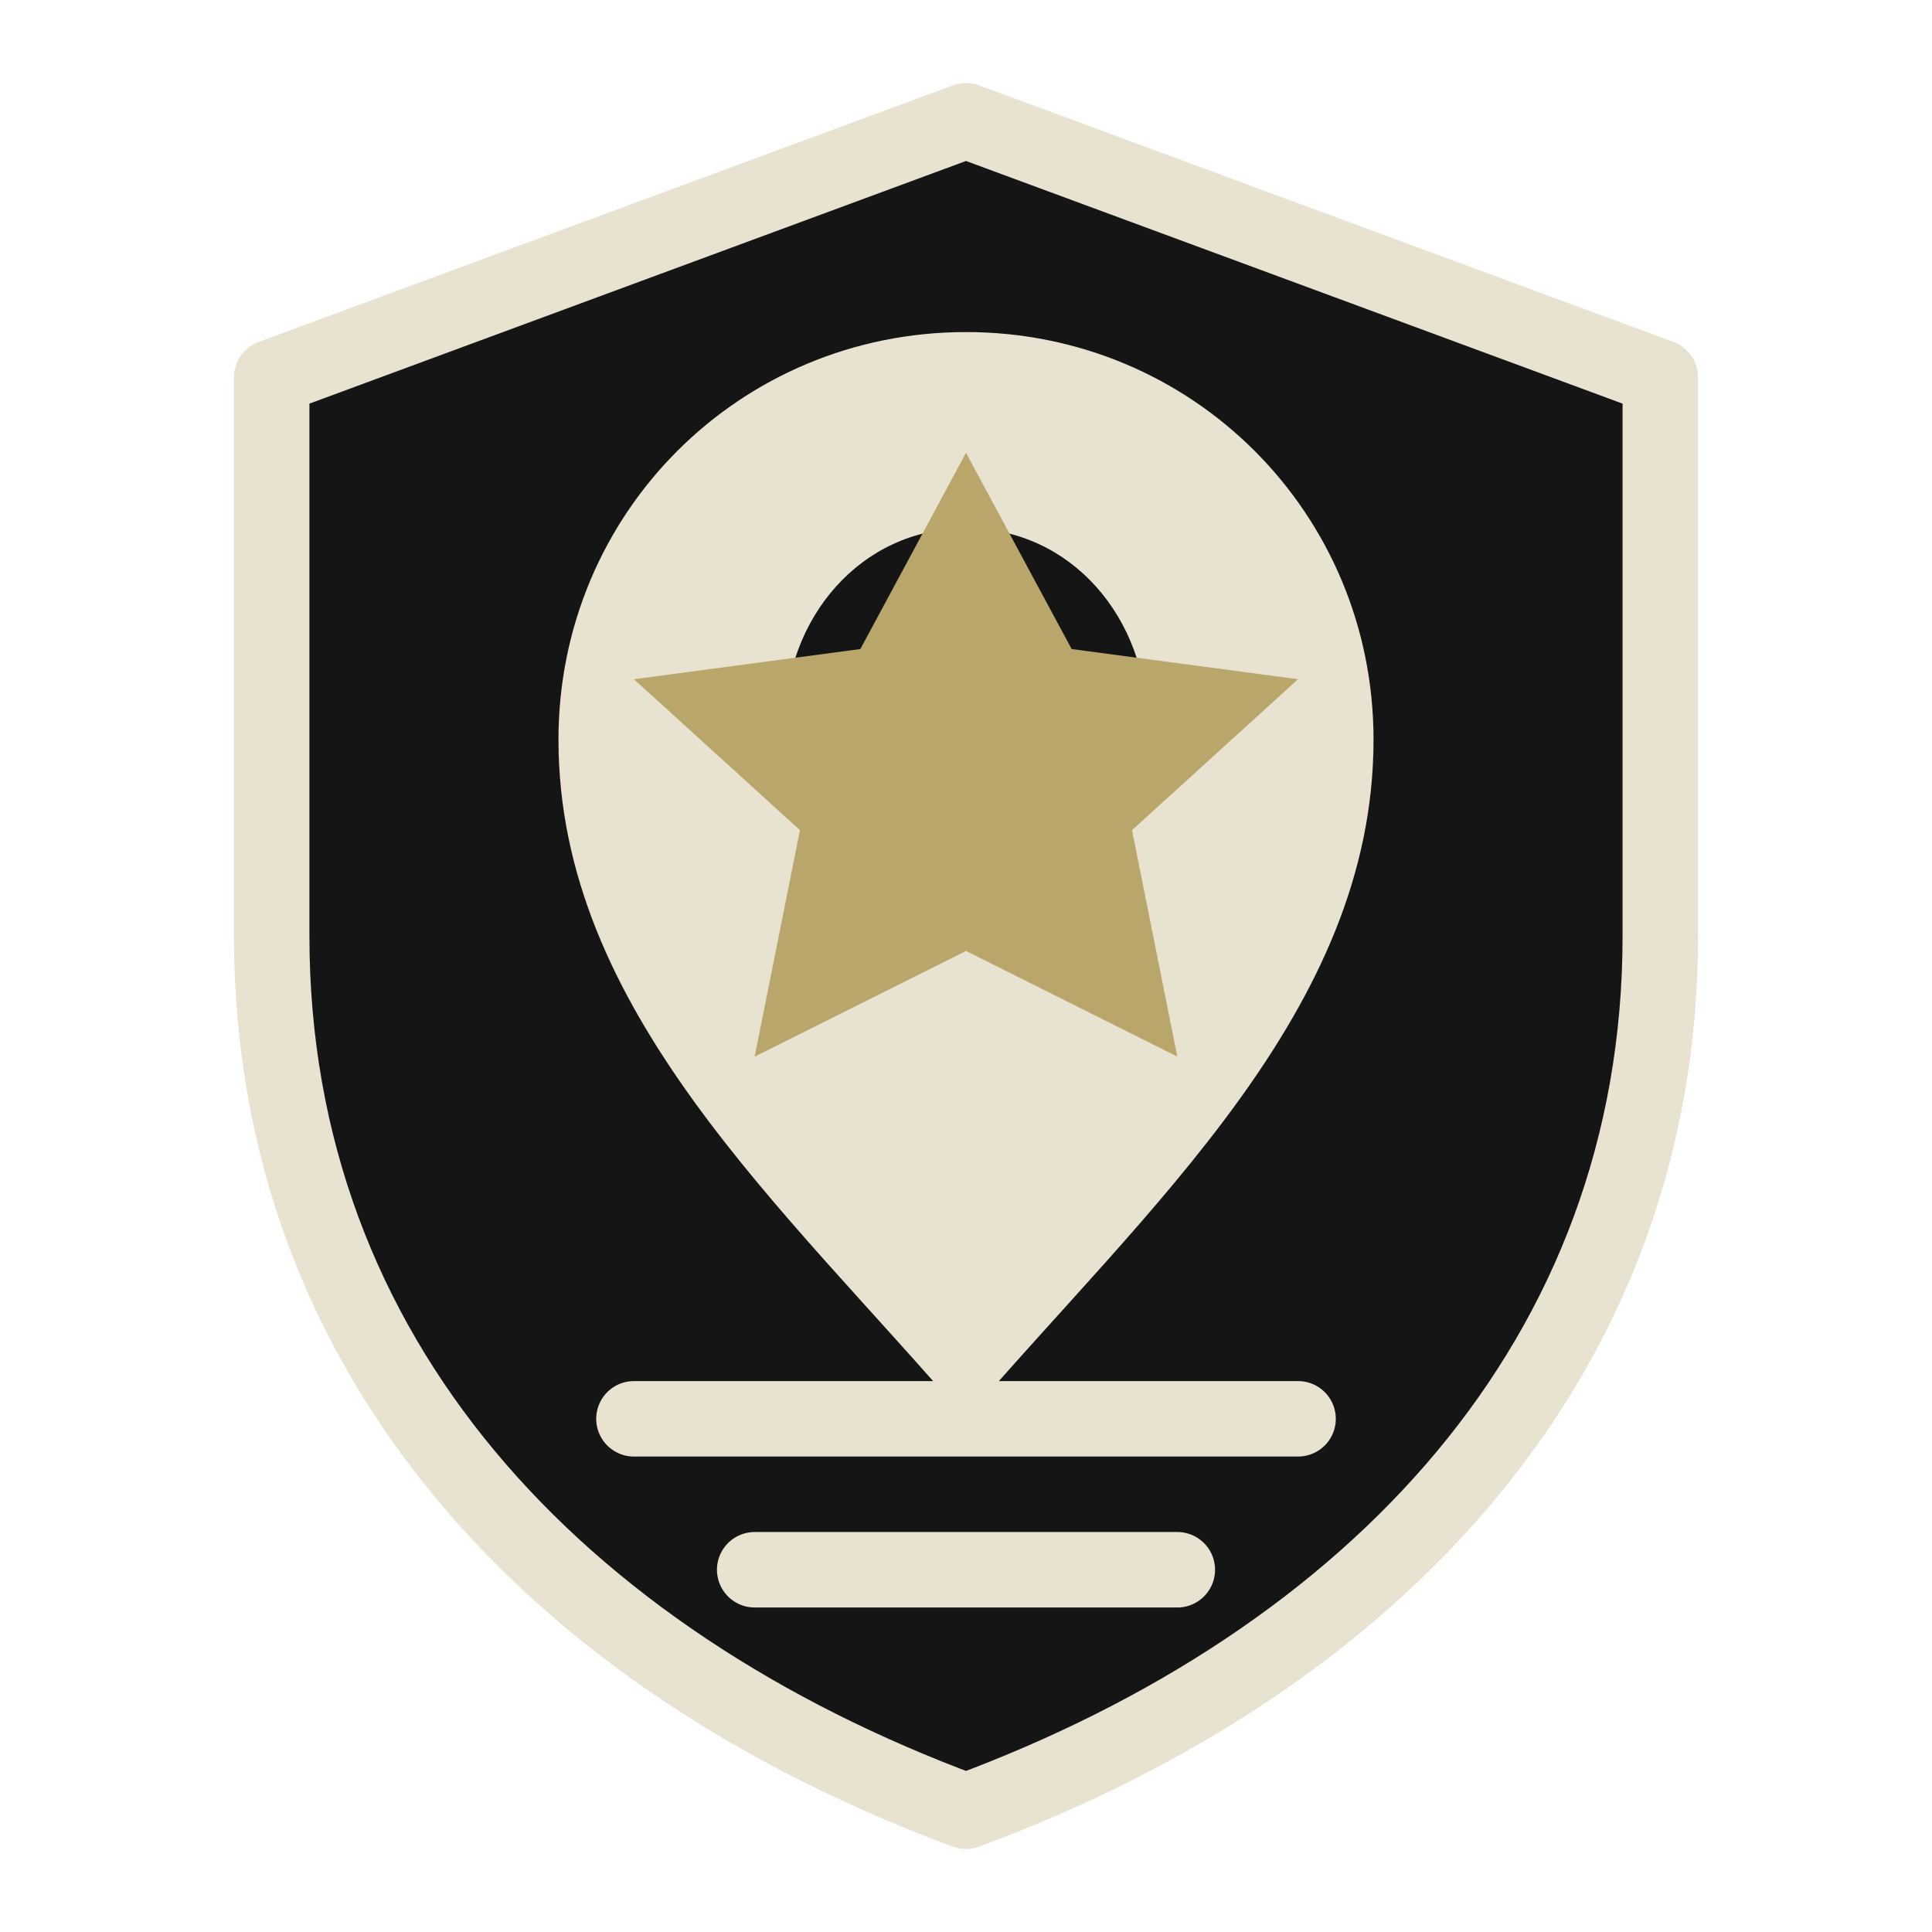
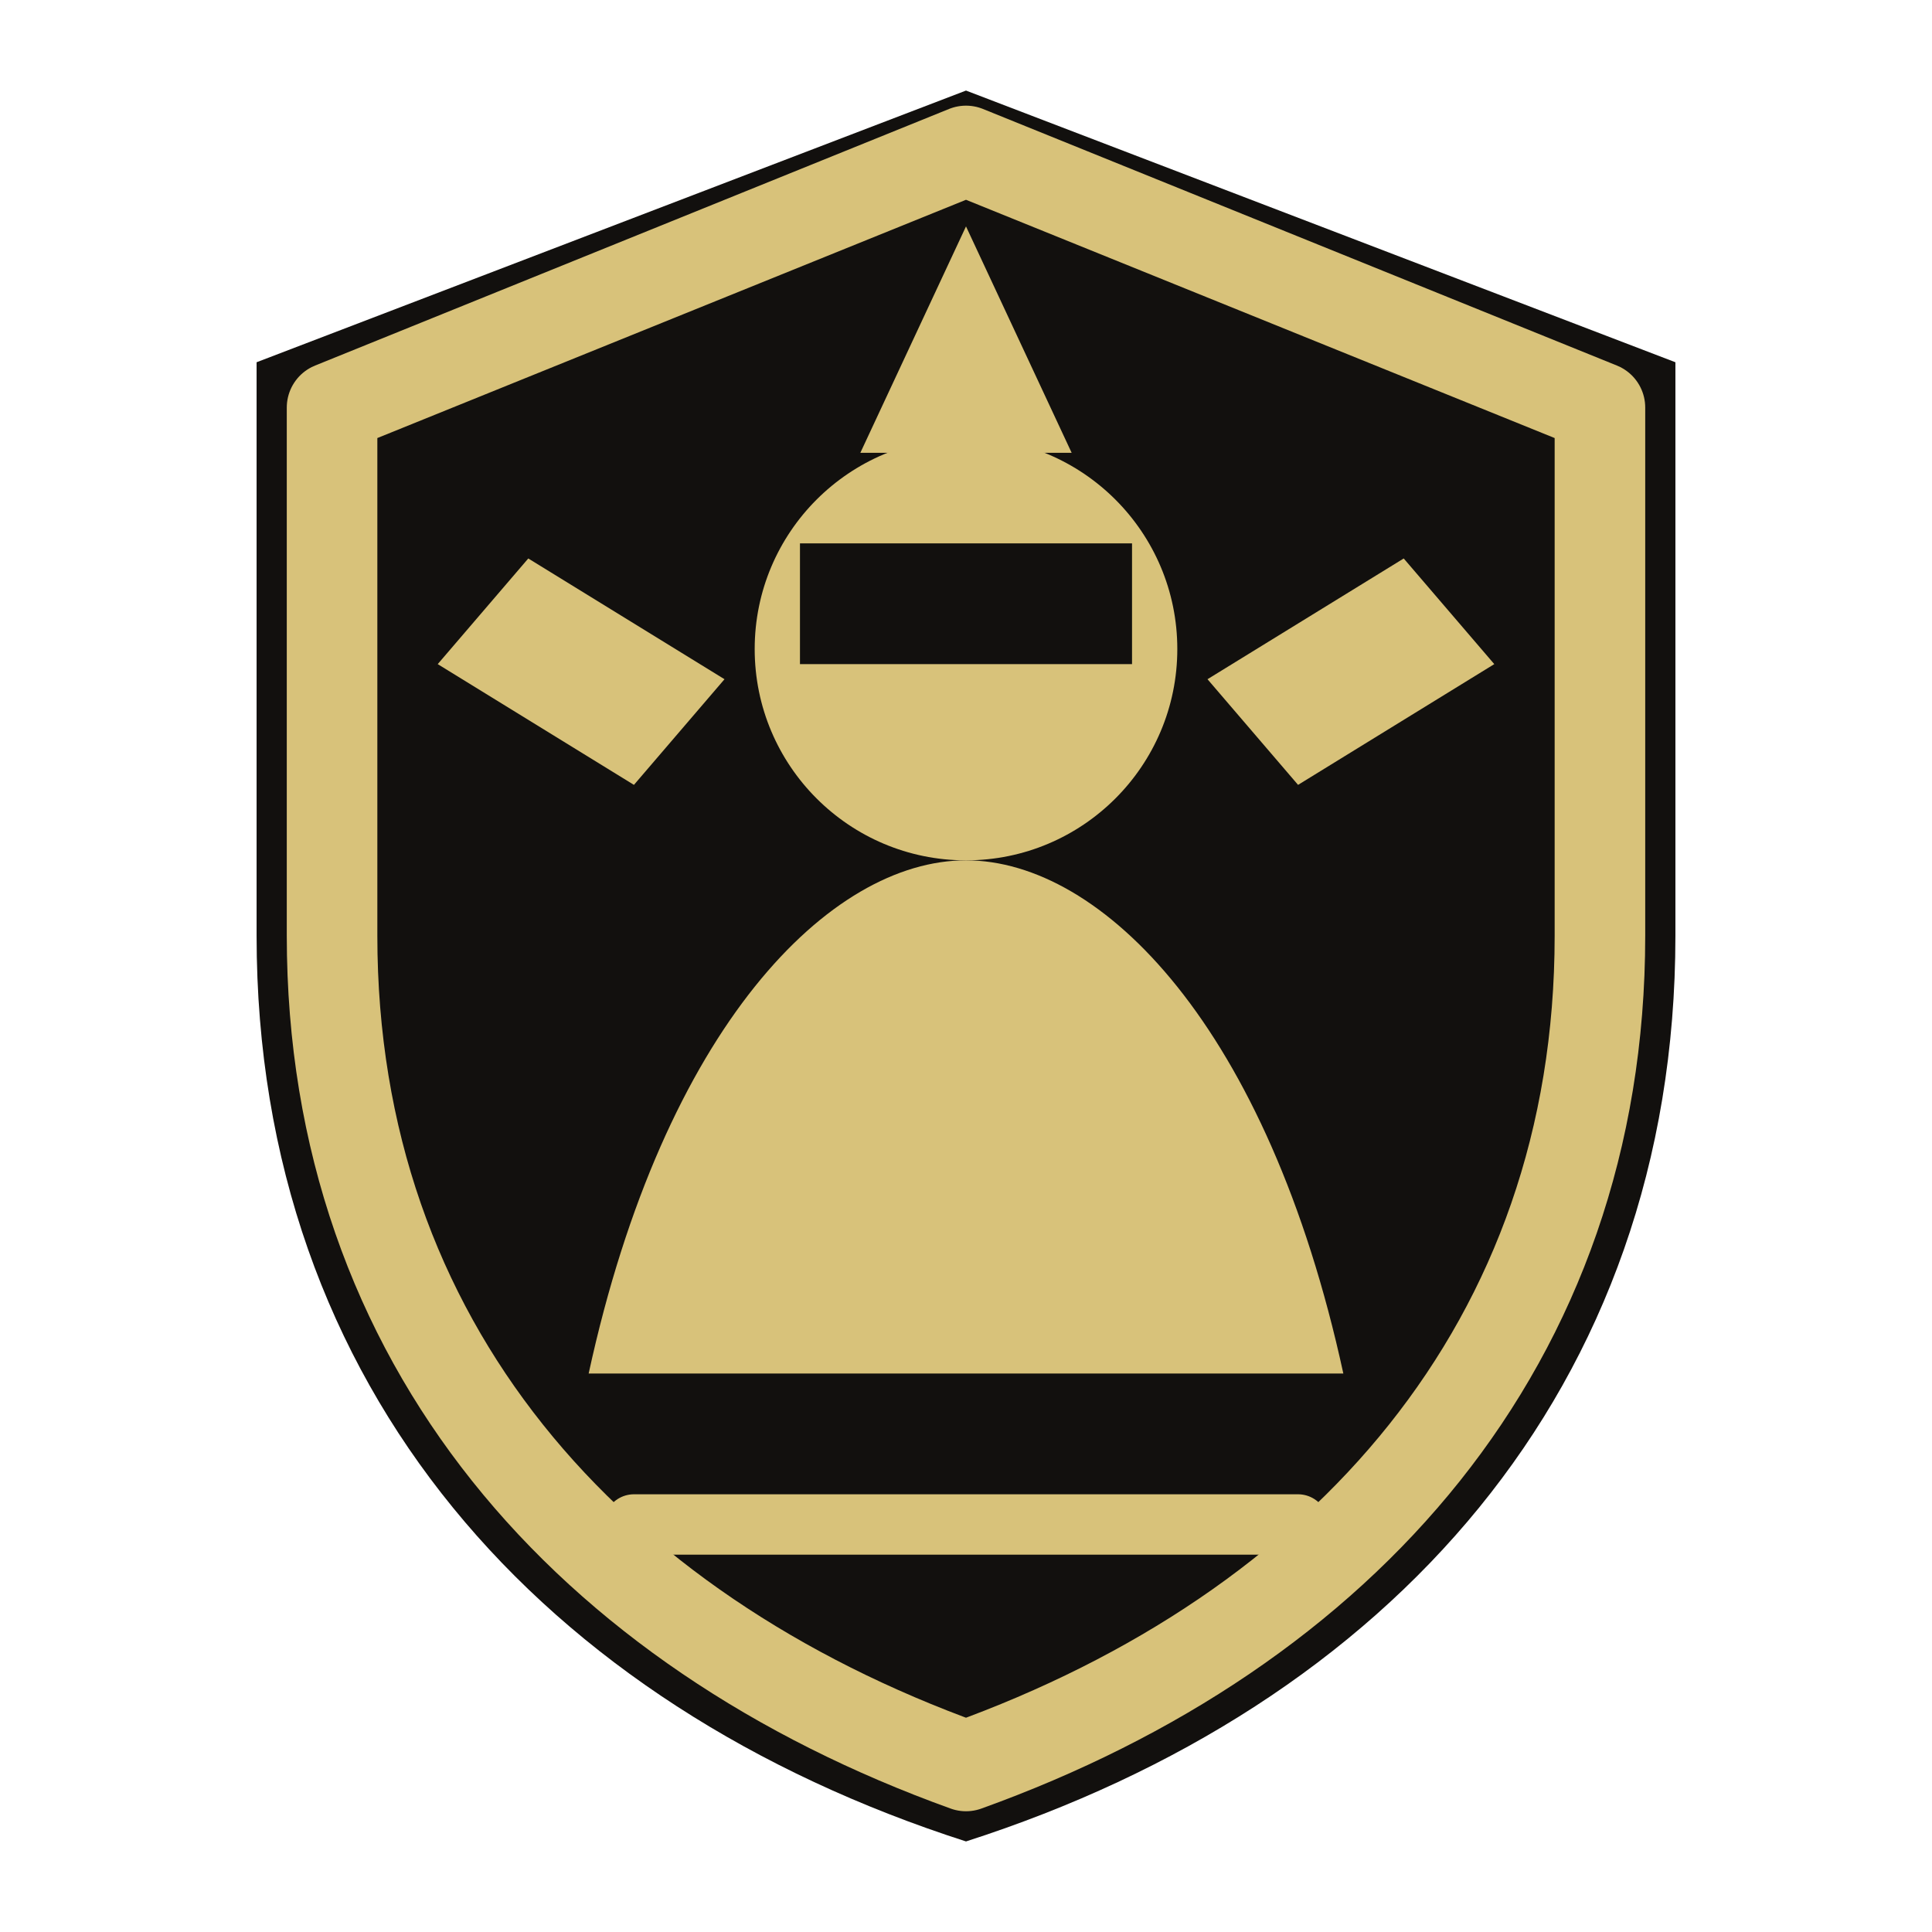
- <svg xmlns="http://www.w3.org/2000/svg" viewBox="0 0 128 128" role="img" aria-label="epic-hero icon">
+ <svg xmlns="http://www.w3.org/2000/svg" viewBox="0 0 128 128" role="img" aria-labelledby="title">
  <defs>
-     <style>.bg{fill:#151515}.fg{fill:#e8e2d0}.st{stroke:#e8e2d0;stroke-width:5;stroke-linecap:round;stroke-linejoin:round;fill:none}.dark{fill:#151515}.acc{fill:#b8a66a}</style>
+     <style>
+     .bg{fill:#12100e;}
+     .ring{fill:none;stroke:#d8c27a;stroke-width:6;stroke-linejoin:round;}
+     .gold{fill:#d8c27a;}
+     .dark{fill:#12100e;}
+     .line{fill:none;stroke:#d8c27a;stroke-width:7;stroke-linecap:round;stroke-linejoin:round;}
+     .thin{fill:none;stroke:#d8c27a;stroke-width:4;stroke-linecap:round;stroke-linejoin:round;}
+     .cut{fill:none;stroke:#12100e;stroke-width:6;stroke-linecap:round;stroke-linejoin:round;}
+   </style>
  </defs>
-   <path class="bg" d="M64 6 112 24v38c0 30-20 50-48 60C36 112 16 92 16 62V24L64 6Z" />
-   <path class="st" d="M64 8 110 25v37c0 28-19 48-46 58-27-10-46-30-46-58V25L64 8Z" />
-   <path class="fg" d="M64 22c15 0 27 12 27 27 0 18-15 31-27 45-12-14-27-27-27-45 0-15 12-27 27-27Z" />
-   <path class="dark" d="M52 48c0-7 5-13 12-13s12 6 12 13-5 13-12 13-12-6-12-13Z" />
-   <path class="acc" d="M64 30l7 13 15 2-11 10 3 15-14-7-14 7 3-15-11-10 15-2z" />
-   <path class="st" d="M42 94h44M50 104h28" />
+   <path class="bg" d="M64 6 111 24v38c0 30-19 51-47 60C36 113 17 92 17 62V24L64 6Z" />
+   <path class="ring" d="M64 10 106 27v35c0 27-17 46-42 55-25-9-42-28-42-55V27L64 10Z" />
+   <circle class="gold" cx="64" cy="43" r="14" />
+   <path class="gold" d="M39 91c5-23 16-34 25-34s20 11 25 34H39Z" />
+   <path class="dark" d="M53 36h22v8H53z" />
+   <path class="gold" d="M64 15l7 15H57l7-15Z" />
+   <path class="gold" d="M35 37l13 8-6 7-13-8zM93 37l-13 8 6 7 13-8z" />
+   <path class="thin" d="M42 101h44M50 82h28" />
</svg>
